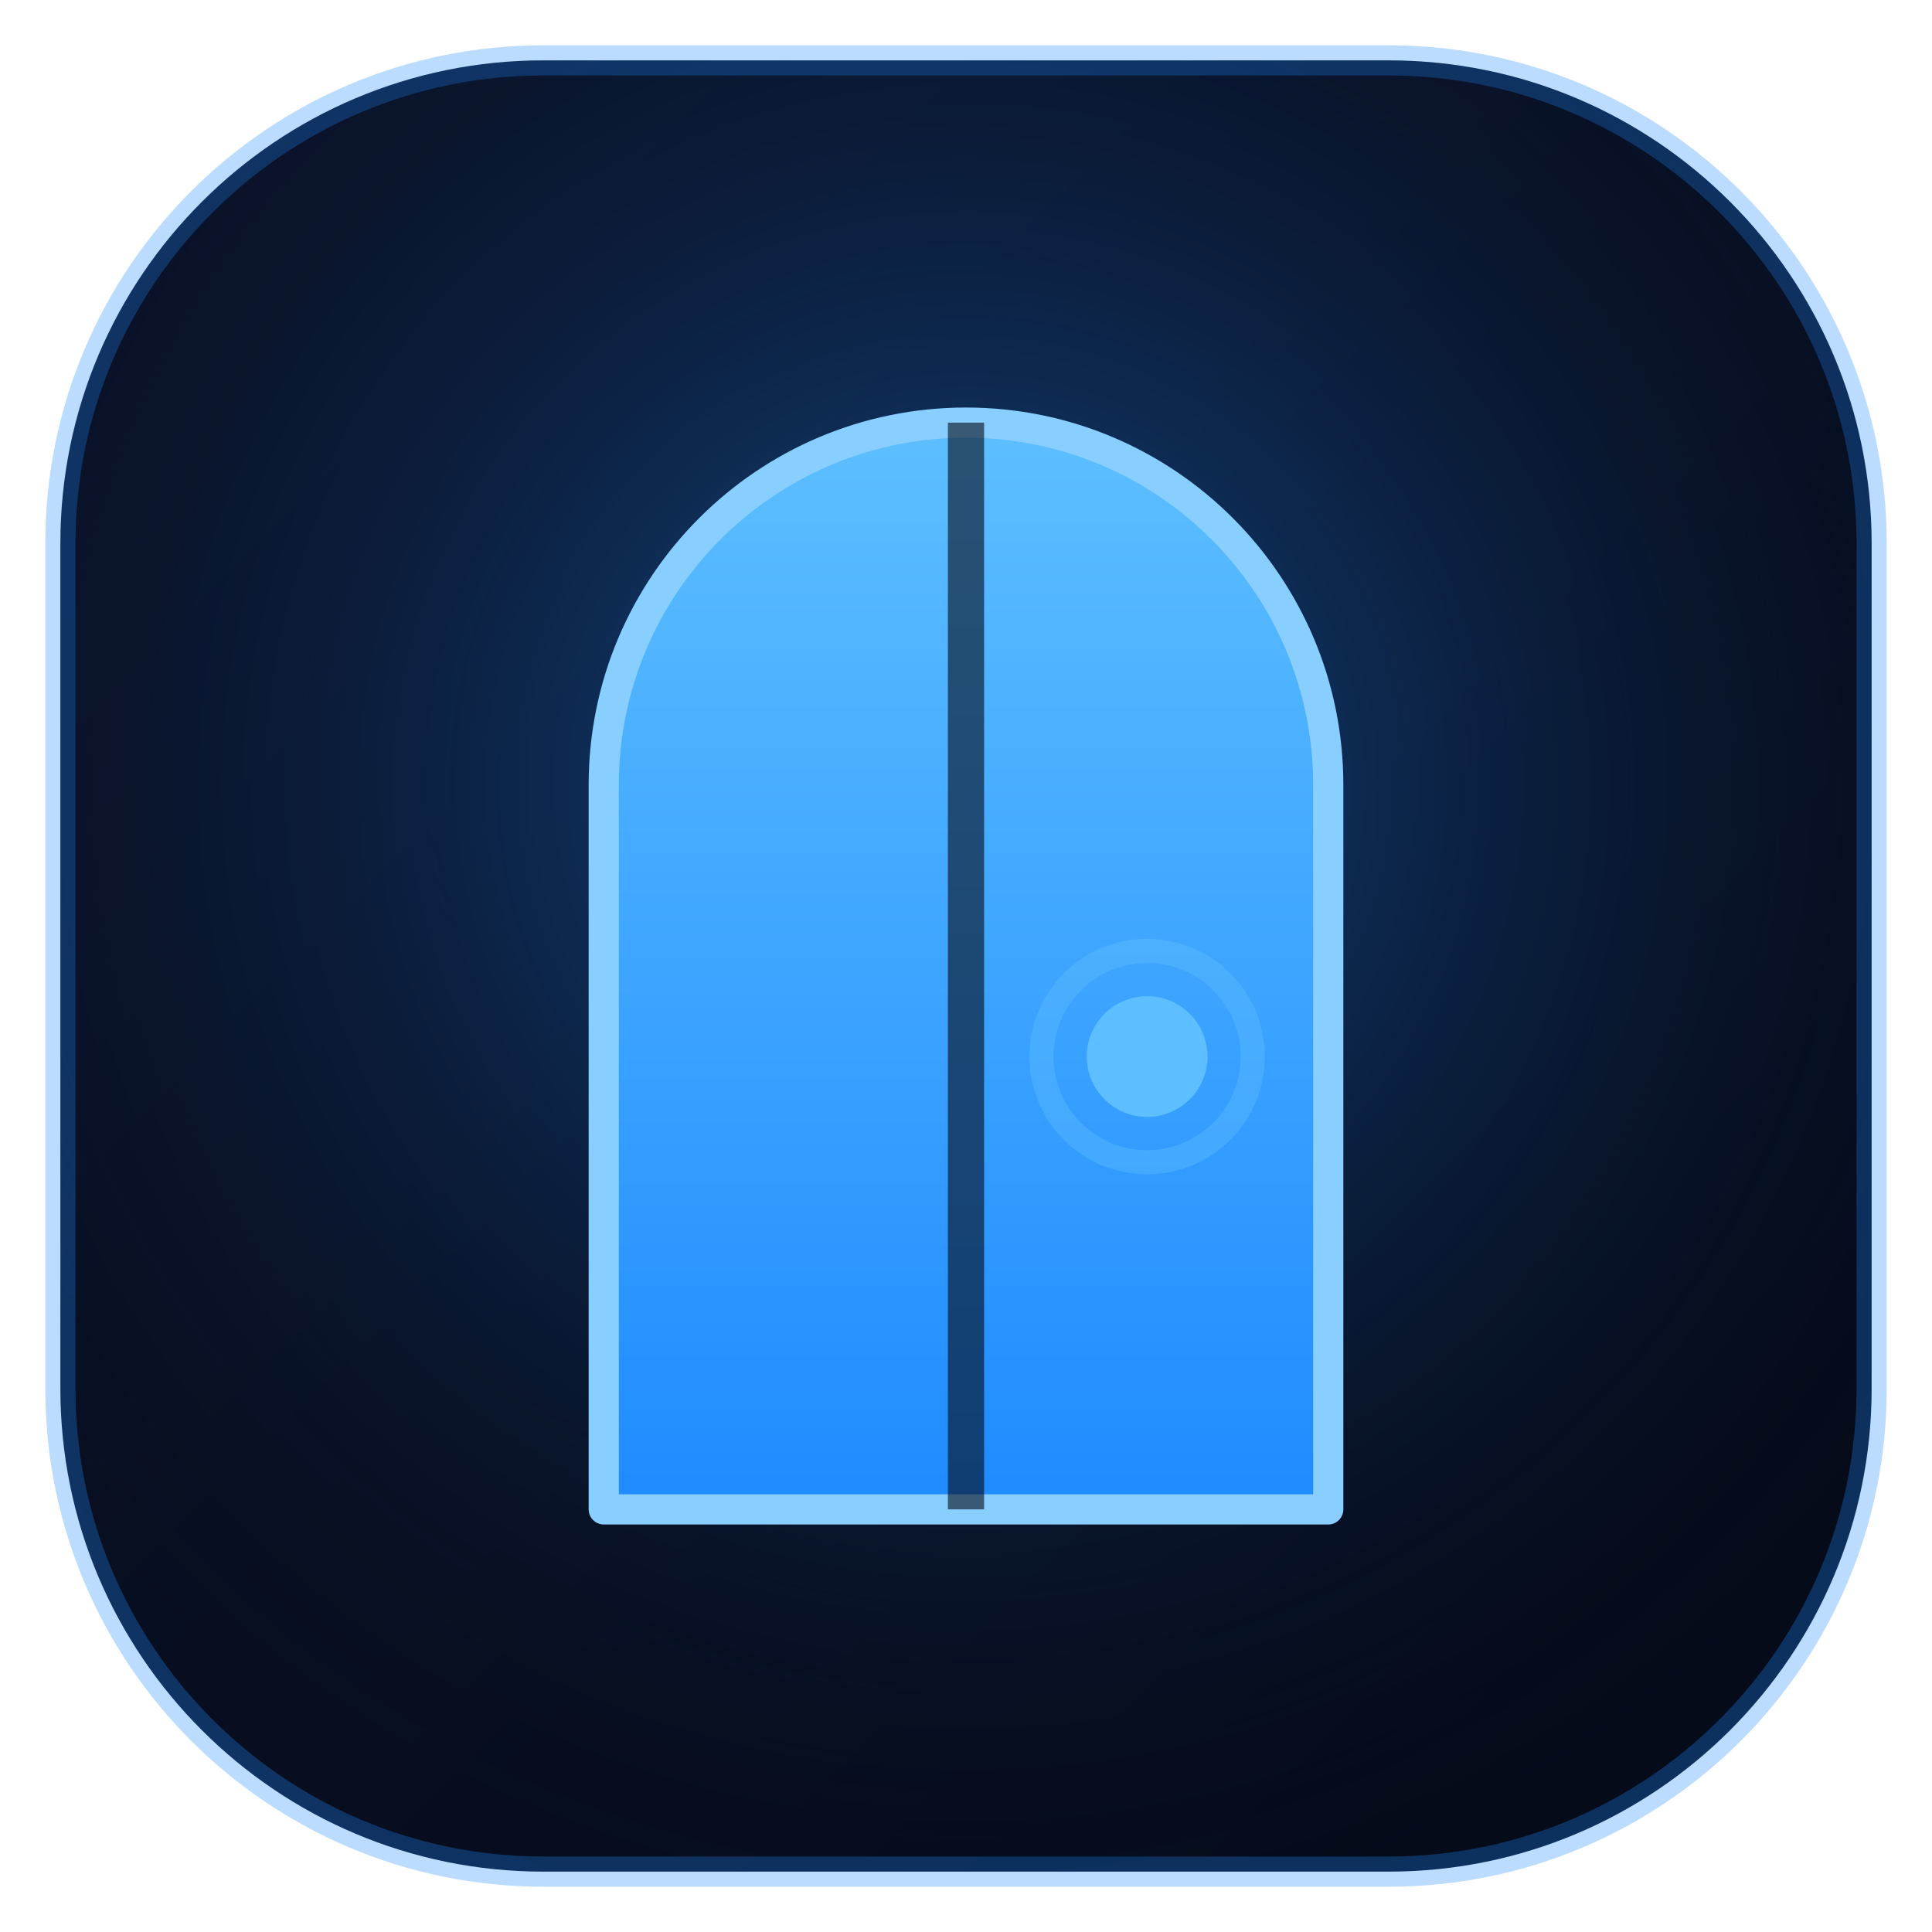
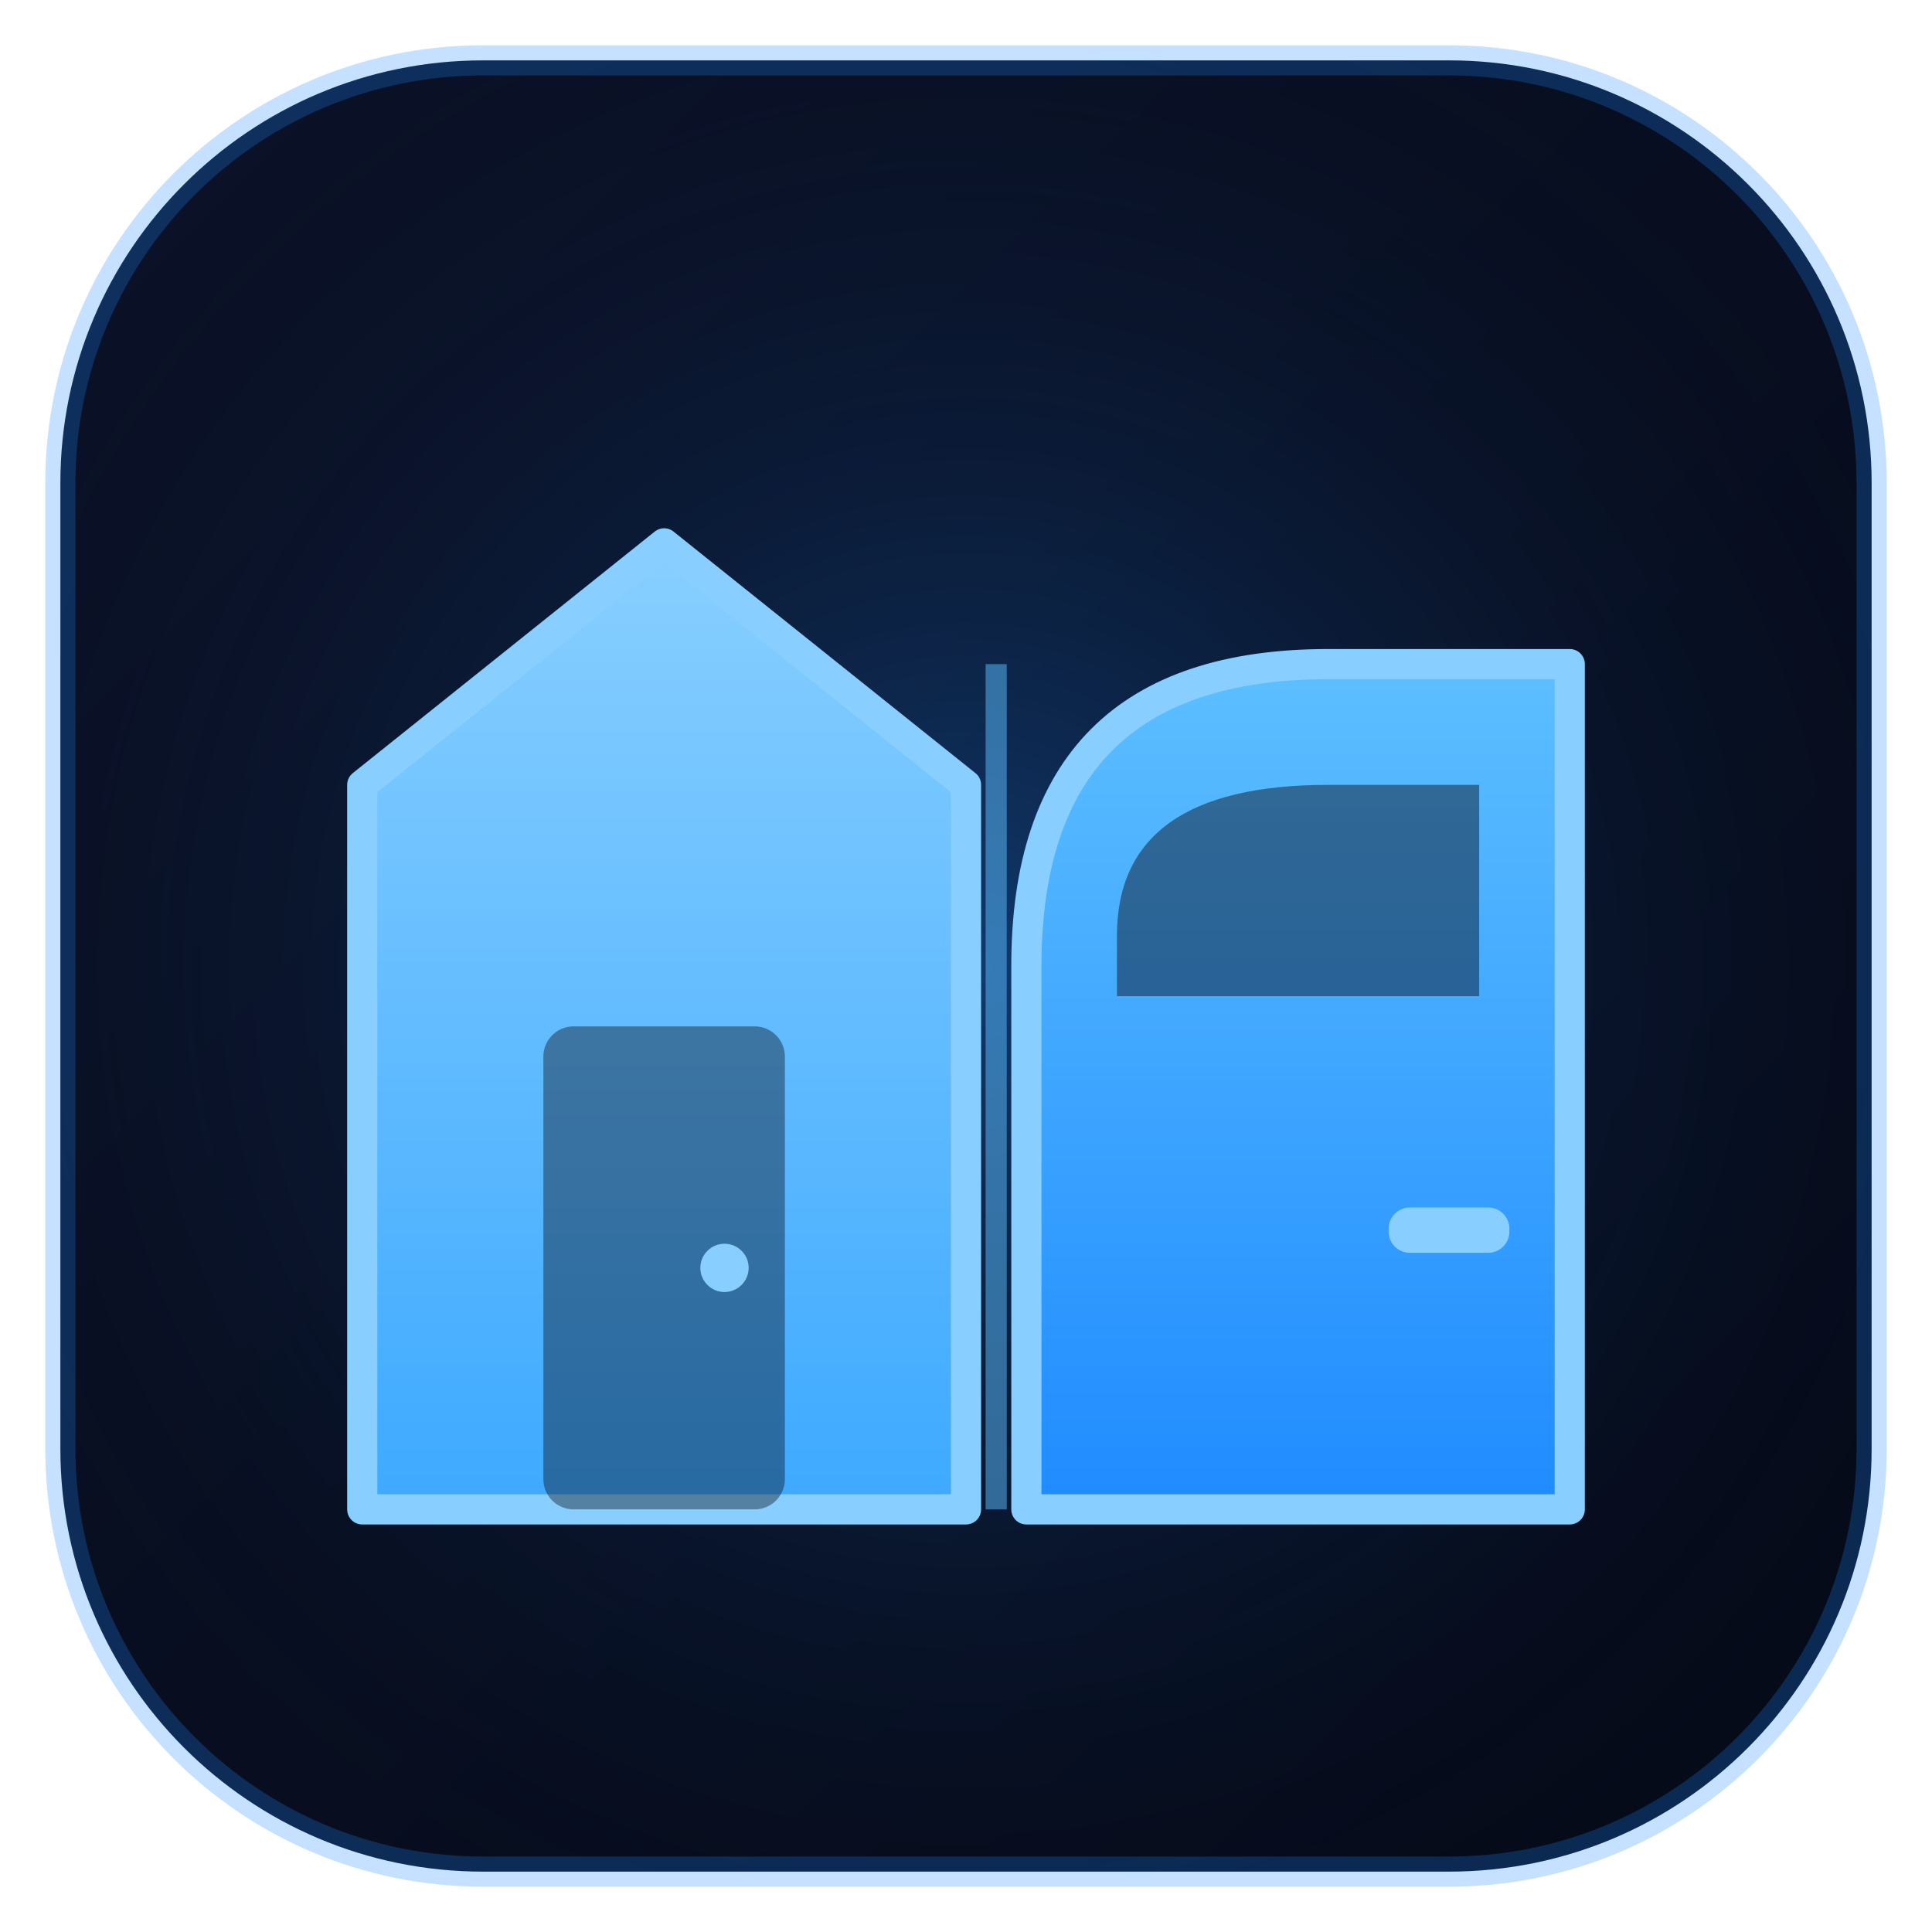
- <svg xmlns="http://www.w3.org/2000/svg" viewBox="0 0 64 64" fill="none" aria-label="PorteàPorte">
+ <svg xmlns="http://www.w3.org/2000/svg" viewBox="0 0 64 64" fill="none" aria-label="PorteàPorte — porte de maison + porte de voiture">
  <defs>
-     <radialGradient id="ppGlow" cx="50%" cy="40%" r="65%">
-       <stop offset="0%" stop-color="#1f8bff" stop-opacity="0.5" />
-       <stop offset="100%" stop-color="#050a18" stop-opacity="0" />
-     </radialGradient>
    <linearGradient id="ppBg" x1="0" y1="0" x2="1" y2="1">
      <stop offset="0%" stop-color="#0b1228" />
      <stop offset="100%" stop-color="#050a18" />
    </linearGradient>
-     <linearGradient id="ppDoor" x1="0" y1="0" x2="0" y2="1">
+     <linearGradient id="ppHouse" x1="0" y1="0" x2="0" y2="1">
+       <stop offset="0%" stop-color="#88cfff" />
+       <stop offset="100%" stop-color="#3da9ff" />
+     </linearGradient>
+     <linearGradient id="ppCar" x1="0" y1="0" x2="0" y2="1">
      <stop offset="0%" stop-color="#5dbfff" />
      <stop offset="100%" stop-color="#1f8bff" />
    </linearGradient>
-     <linearGradient id="ppTrail" x1="0" y1="0" x2="1" y2="0">
-       <stop offset="0%" stop-color="#5dbfff" stop-opacity="0" />
-       <stop offset="100%" stop-color="#5dbfff" stop-opacity="0.9" />
-     </linearGradient>
+     <radialGradient id="ppGlow" cx="50%" cy="50%" r="60%">
+       <stop offset="0%" stop-color="#1f8bff" stop-opacity="0.35" />
+       <stop offset="100%" stop-color="#050a18" stop-opacity="0" />
+     </radialGradient>
  </defs>
-   <rect x="2" y="2" width="60" height="60" rx="16" fill="url(#ppBg)" stroke="#1f8bff" stroke-opacity="0.3" stroke-width="1" />
-   <rect x="2" y="2" width="60" height="60" rx="16" fill="url(#ppGlow)" />
-   <path d="M 20 50 V 26 a 12 12 0 0 1 24 0 V 50 Z" fill="url(#ppDoor)" stroke="#88cfff" stroke-width="1" stroke-linejoin="round" />
-   <line x1="32" y1="14" x2="32" y2="50" stroke="#050a18" stroke-width="1.2" stroke-opacity="0.6" />
-   <circle cx="38" cy="35" r="2" fill="#5dbfff" />
-   <circle cx="38" cy="35" r="3.5" fill="none" stroke="#5dbfff" stroke-opacity="0.4" stroke-width="0.8" />
-   <line x1="8" y1="38" x2="18" y2="38" stroke="url(#ppTrail)" stroke-width="1.5" stroke-linecap="round" />
-   <line x1="6" y1="42" x2="16" y2="42" stroke="url(#ppTrail)" stroke-width="1.5" stroke-linecap="round" opacity="0.6" />
-   <line x1="10" y1="46" x2="18" y2="46" stroke="url(#ppTrail)" stroke-width="1.5" stroke-linecap="round" opacity="0.4" />
+   <rect x="2" y="2" width="60" height="60" rx="14" fill="url(#ppBg)" stroke="#1f8bff" stroke-opacity="0.25" stroke-width="1" />
+   <rect x="2" y="2" width="60" height="60" rx="14" fill="url(#ppGlow)" />
+   <path d="M 12 50            L 12 26            L 22 18            L 32 26            L 32 50            Z" fill="url(#ppHouse)" stroke="#88cfff" stroke-width="1" stroke-linejoin="round" />
+   <rect x="18" y="34" width="8" height="16" rx="1" fill="#050a18" fill-opacity="0.4" />
+   <circle cx="24" cy="42" r="0.8" fill="#88cfff" />
+   <path d="M 34 50            L 34 32            Q 34 22 44 22            L 52 22            L 52 50            Z" fill="url(#ppCar)" stroke="#88cfff" stroke-width="1" stroke-linejoin="round" />
+   <path d="M 37 31            Q 37 26 44 26            L 49 26            L 49 33            L 37 33            Z" fill="#050a18" fill-opacity="0.45" />
+   <rect x="46" y="40" width="4" height="1.5" rx="0.7" fill="#88cfff" />
+   <line x1="33" y1="22" x2="33" y2="50" stroke="#5dbfff" stroke-width="0.7" stroke-opacity="0.5" />
</svg>
